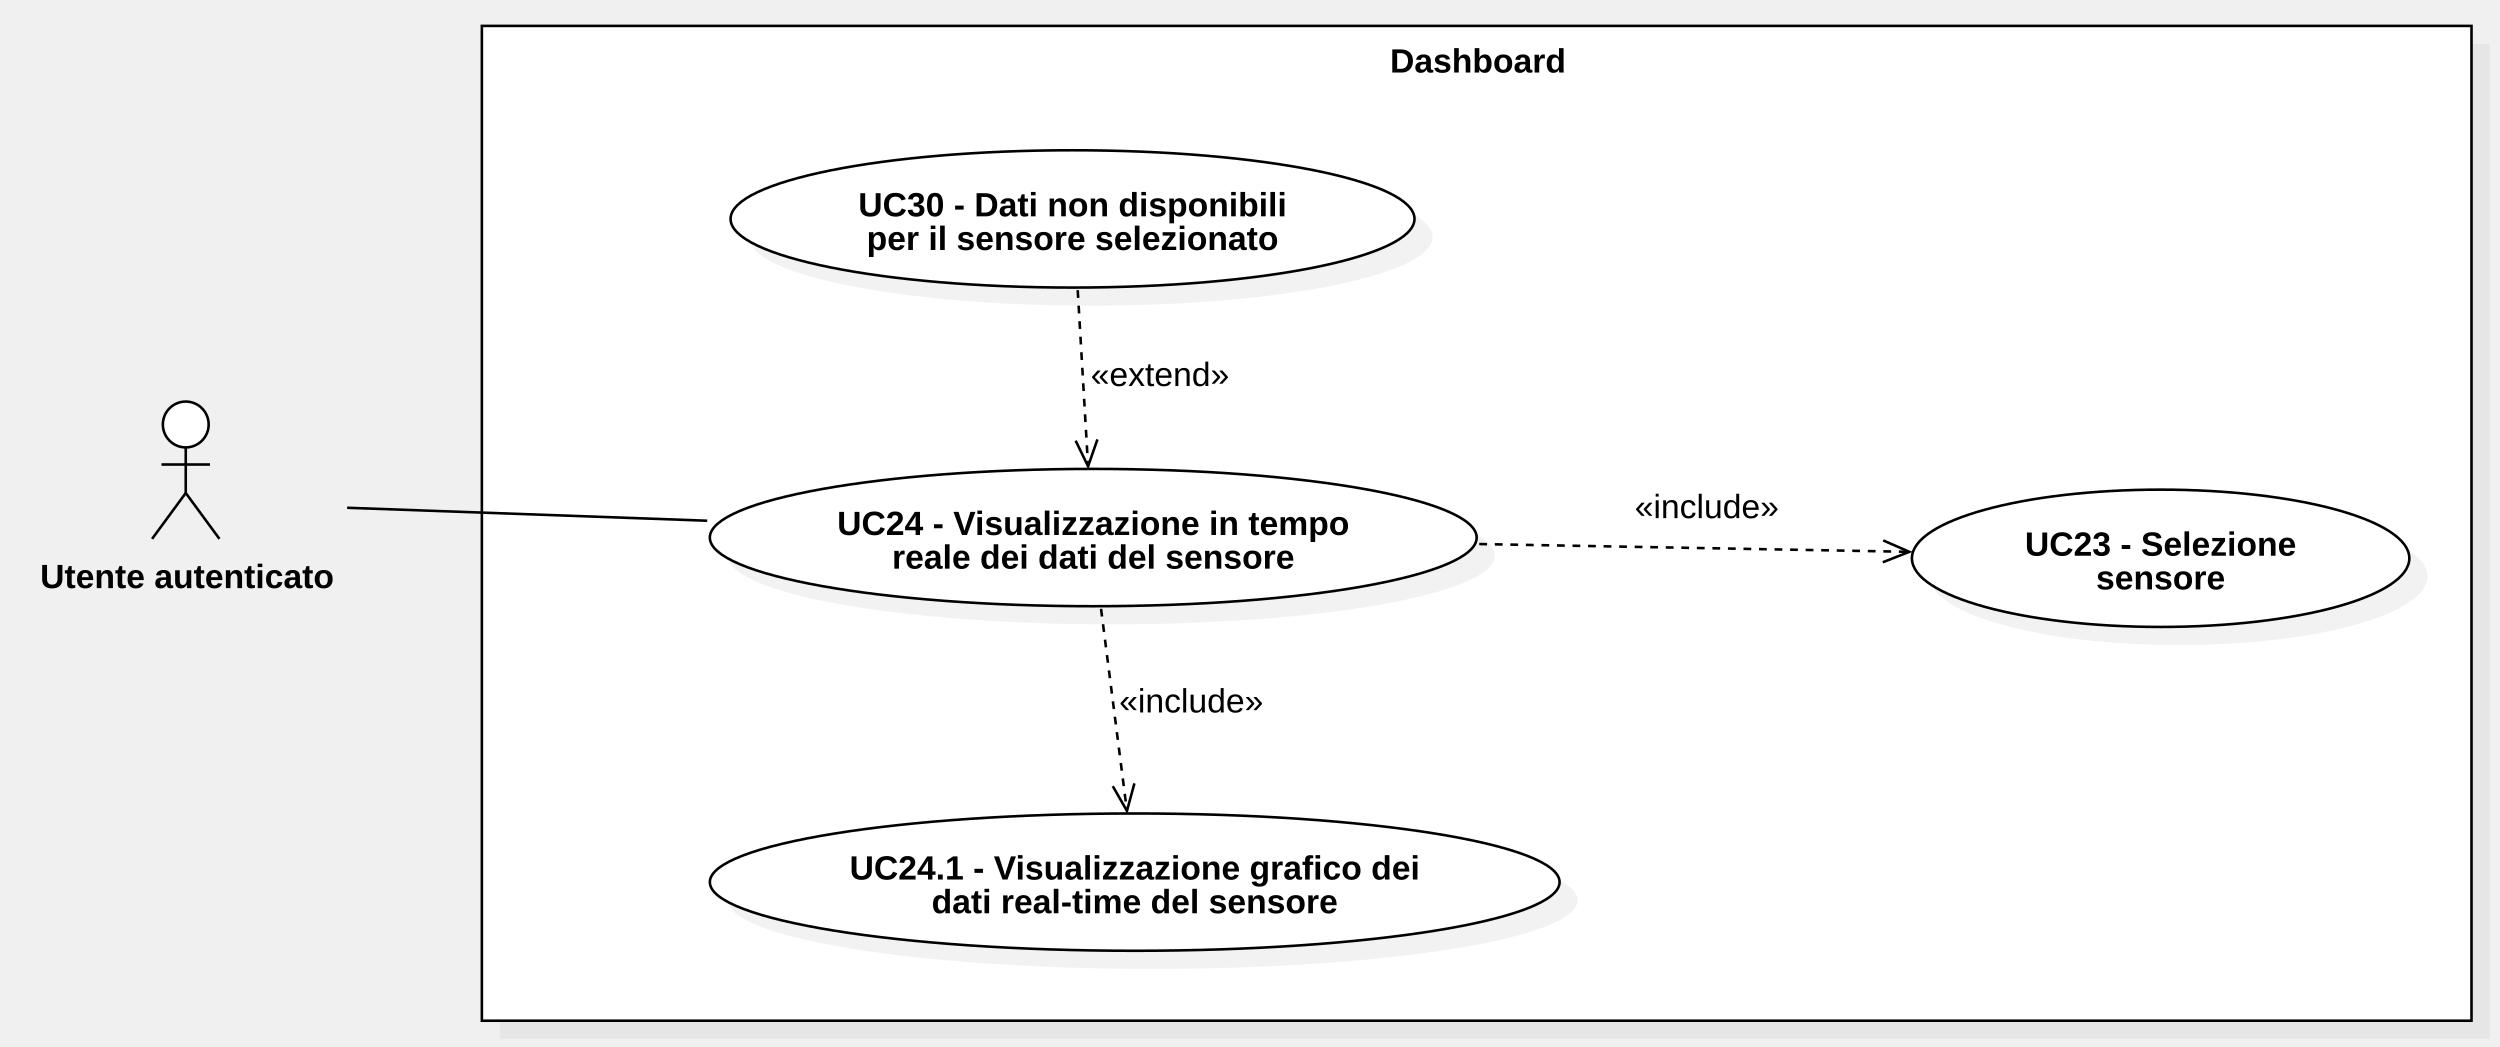
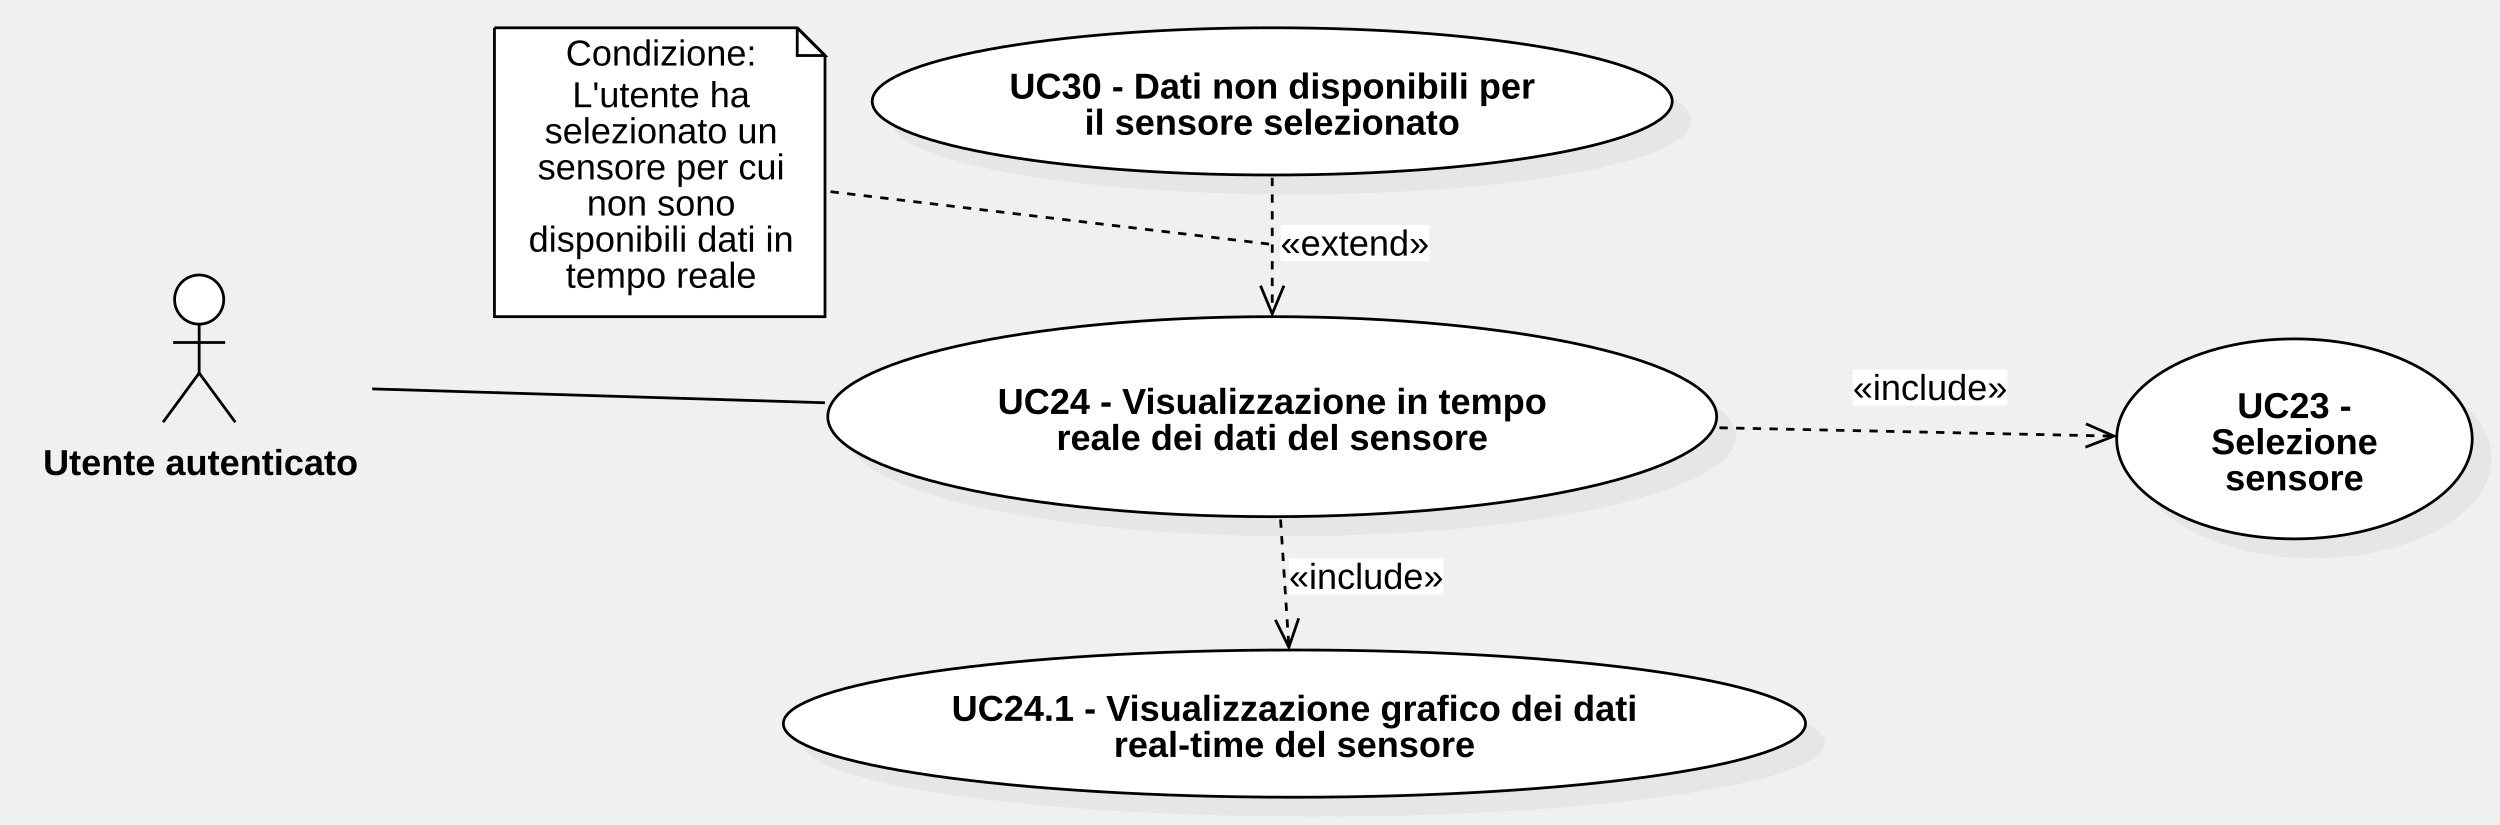
- <svg xmlns="http://www.w3.org/2000/svg" version="1.1" width="965" height="404">
+ <svg xmlns="http://www.w3.org/2000/svg" version="1.1" width="900" height="297">
  <defs />
  <g>
    <g>
-       <rect fill="#C0C0C0" stroke="none" x="339" y="277" width="768" height="384" transform="matrix(1 0 0 1 -146 -260)" fill-opacity="0.2" />
+       <path fill="#ffffff" stroke="none" paint-order="stroke fill markers" d=" M 62.86 107.85 C 62.86 102.962 66.818 99 71.7 99 C 76.583 99 80.54 102.962 80.54 107.85 C 80.54 112.738 76.583 116.7 71.7 116.7 C 66.818 116.7 62.86 112.738 62.86 107.85 Z" />
    </g>
    <g>
-       <rect fill="#ffffff" stroke="none" x="332" y="270" width="768" height="384" transform="matrix(1 0 0 1 -146 -260)" />
+       <path fill="none" stroke="#000000" paint-order="fill stroke markers" d=" M 62.86 107.85 C 62.86 102.962 66.818 99 71.7 99 C 76.583 99 80.54 102.962 80.54 107.85 C 80.54 112.738 76.583 116.7 71.7 116.7 C 66.818 116.7 62.86 112.738 62.86 107.85 Z" stroke-miterlimit="10" stroke-dasharray="" />
    </g>
    <g>
-       <path fill="none" stroke="#000000" paint-order="fill stroke markers" d=" M 186 10 L 954 10 L 954 394 L 186 394 L 186 10 Z Z" stroke-miterlimit="10" stroke-dasharray="" />
+       <path fill="none" stroke="#000000" paint-order="fill stroke markers" d=" M 71.7 116.7 L 71.7 134.3" stroke-miterlimit="10" stroke-dasharray="" />
+     </g>
+     <g>
+       <path fill="none" stroke="#000000" paint-order="fill stroke markers" d=" M 62.34 123.3 L 81.06 123.3" stroke-miterlimit="10" stroke-dasharray="" />
+     </g>
+     <g>
+       <path fill="none" stroke="#000000" paint-order="fill stroke markers" d=" M 71.7 134.3 L 58.7 152" stroke-miterlimit="10" stroke-dasharray="" />
+     </g>
+     <g>
+       <path fill="none" stroke="#000000" paint-order="fill stroke markers" d=" M 71.7 134.3 L 84.7 152" stroke-miterlimit="10" stroke-dasharray="" />
    </g>
    <g>
      <g>
        <path fill="none" stroke="none" />
-         <text fill="#000000" stroke="none" font-family="Arial" font-size="13px" font-style="normal" font-weight="bold" text-decoration="undefined" x="716.5" y="283.5" text-anchor="middle" dominant-baseline="central" transform="matrix(1 0 0 1 -146 -260)">Dashboard</text>
+         <text fill="#000000" stroke="none" font-family="Arial" font-size="13px" font-style="normal" font-weight="bold" text-decoration="undefined" x="271.2" y="625.5" text-anchor="middle" dominant-baseline="central" transform="matrix(1 0 0 1 -199 -459)">Utente autenticato</text>
      </g>
    </g>
    <g>
-       <path fill="#ffffff" stroke="none" paint-order="stroke fill markers" d=" M 62.86 163.85 C 62.86 158.962 66.818 155 71.7 155 C 76.583 155 80.54 158.962 80.54 163.85 C 80.54 168.738 76.583 172.7 71.7 172.7 C 66.818 172.7 62.86 168.738 62.86 163.85 Z" />
+       <path fill="#C0C0C0" stroke="none" paint-order="stroke fill markers" d=" M 305 157 C 305 137.118 376.634 121 465 121 C 553.366 121 625 137.118 625 157 C 625 176.882 553.366 193 465 193 C 376.634 193 305 176.882 305 157 Z" fill-opacity="0.2" />
    </g>
    <g>
-       <path fill="none" stroke="#000000" paint-order="fill stroke markers" d=" M 62.86 163.85 C 62.86 158.962 66.818 155 71.7 155 C 76.583 155 80.54 158.962 80.54 163.85 C 80.54 168.738 76.583 172.7 71.7 172.7 C 66.818 172.7 62.86 168.738 62.86 163.85 Z" stroke-miterlimit="10" stroke-dasharray="" />
+       <path fill="#ffffff" stroke="none" paint-order="stroke fill markers" d=" M 298 150 C 298 130.118 369.634 114 458 114 C 546.366 114 618 130.118 618 150 C 618 169.882 546.366 186 458 186 C 369.634 186 298 169.882 298 150 Z" />
    </g>
    <g>
-       <path fill="none" stroke="#000000" paint-order="fill stroke markers" d=" M 71.7 172.7 L 71.7 190.3" stroke-miterlimit="10" stroke-dasharray="" />
-     </g>
-     <g>
-       <path fill="none" stroke="#000000" paint-order="fill stroke markers" d=" M 62.34 179.3 L 81.06 179.3" stroke-miterlimit="10" stroke-dasharray="" />
-     </g>
-     <g>
-       <path fill="none" stroke="#000000" paint-order="fill stroke markers" d=" M 71.7 190.3 L 58.7 208" stroke-miterlimit="10" stroke-dasharray="" />
-     </g>
-     <g>
-       <path fill="none" stroke="#000000" paint-order="fill stroke markers" d=" M 71.7 190.3 L 84.7 208" stroke-miterlimit="10" stroke-dasharray="" />
+       <path fill="none" stroke="#000000" paint-order="fill stroke markers" d=" M 298 150 C 298 130.118 369.634 114 458 114 C 546.366 114 618 130.118 618 150 C 618 169.882 546.366 186 458 186 C 369.634 186 298 169.882 298 150 Z" stroke-miterlimit="10" stroke-dasharray="" />
    </g>
    <g>
      <g>
        <path fill="none" stroke="none" />
-         <text fill="#000000" stroke="none" font-family="Arial" font-size="13px" font-style="normal" font-weight="bold" text-decoration="undefined" x="218.2" y="482.5" text-anchor="middle" dominant-baseline="central" transform="matrix(1 0 0 1 -146 -260)">Utente autenticato</text>
+         <text fill="#000000" stroke="none" font-family="Arial" font-size="13px" font-style="normal" font-weight="bold" text-decoration="undefined" x="657" y="603.5" text-anchor="middle" dominant-baseline="central" transform="matrix(1 0 0 1 -199 -459)">UC24 - Visualizzazione in tempo</text>
+         <text fill="#000000" stroke="none" font-family="Arial" font-size="13px" font-style="normal" font-weight="bold" text-decoration="undefined" x="657" y="616.5" text-anchor="middle" dominant-baseline="central" transform="matrix(1 0 0 1 -199 -459)">reale dei dati del sensore</text>
      </g>
    </g>
    <g>
-       <path fill="#C0C0C0" stroke="none" paint-order="stroke fill markers" d=" M 281 214.5 C 281 199.864 347.262 188 429 188 C 510.738 188 577 199.864 577 214.5 C 577 229.136 510.738 241 429 241 C 347.262 241 281 229.136 281 214.5 Z" fill-opacity="0.2" />
+       <path fill="#C0C0C0" stroke="none" paint-order="stroke fill markers" d=" M 321 43.5 C 321 28.864 385.471 17 465 17 C 544.529 17 609 28.864 609 43.5 C 609 58.136 544.529 70 465 70 C 385.471 70 321 58.136 321 43.5 Z" fill-opacity="0.2" />
    </g>
    <g>
-       <path fill="#ffffff" stroke="none" paint-order="stroke fill markers" d=" M 274 207.5 C 274 192.864 340.262 181 422 181 C 503.738 181 570 192.864 570 207.5 C 570 222.136 503.738 234 422 234 C 340.262 234 274 222.136 274 207.5 Z" />
+       <path fill="#ffffff" stroke="none" paint-order="stroke fill markers" d=" M 314 36.5 C 314 21.864 378.471 10 458 10 C 537.529 10 602 21.864 602 36.5 C 602 51.136 537.529 63 458 63 C 378.471 63 314 51.136 314 36.5 Z" />
    </g>
    <g>
-       <path fill="none" stroke="#000000" paint-order="fill stroke markers" d=" M 274 207.5 C 274 192.864 340.262 181 422 181 C 503.738 181 570 192.864 570 207.5 C 570 222.136 503.738 234 422 234 C 340.262 234 274 222.136 274 207.5 Z" stroke-miterlimit="10" stroke-dasharray="" />
+       <path fill="none" stroke="#000000" paint-order="fill stroke markers" d=" M 314 36.5 C 314 21.864 378.471 10 458 10 C 537.529 10 602 21.864 602 36.5 C 602 51.136 537.529 63 458 63 C 378.471 63 314 51.136 314 36.5 Z" stroke-miterlimit="10" stroke-dasharray="" />
    </g>
    <g>
      <g>
        <path fill="none" stroke="none" />
-         <text fill="#000000" stroke="none" font-family="Arial" font-size="13px" font-style="normal" font-weight="bold" text-decoration="undefined" x="568" y="462" text-anchor="middle" dominant-baseline="central" transform="matrix(1 0 0 1 -146 -260)">UC24 - Visualizzazione in tempo</text>
-         <text fill="#000000" stroke="none" font-family="Arial" font-size="13px" font-style="normal" font-weight="bold" text-decoration="undefined" x="568" y="475" text-anchor="middle" dominant-baseline="central" transform="matrix(1 0 0 1 -146 -260)">reale dei dati del sensore</text>
+         <text fill="#000000" stroke="none" font-family="Arial" font-size="13px" font-style="normal" font-weight="bold" text-decoration="undefined" x="657" y="490" text-anchor="middle" dominant-baseline="central" transform="matrix(1 0 0 1 -199 -459)">UC30 - Dati non disponibili per</text>
+         <text fill="#000000" stroke="none" font-family="Arial" font-size="13px" font-style="normal" font-weight="bold" text-decoration="undefined" x="657" y="503" text-anchor="middle" dominant-baseline="central" transform="matrix(1 0 0 1 -199 -459)">il sensore selezionato</text>
      </g>
    </g>
    <g>
-       <path fill="#C0C0C0" stroke="none" paint-order="stroke fill markers" d=" M 289 91.5 C 289 76.864 348.098 65 421 65 C 493.902 65 553 76.864 553 91.5 C 553 106.136 493.902 118 421 118 C 348.098 118 289 106.136 289 91.5 Z" fill-opacity="0.2" />
+       <path fill="#C0C0C0" stroke="none" paint-order="stroke fill markers" d=" M 769 165 C 769 145.118 797.654 129 833 129 C 868.346 129 897 145.118 897 165 C 897 184.882 868.346 201 833 201 C 797.654 201 769 184.882 769 165 Z" fill-opacity="0.2" />
    </g>
    <g>
-       <path fill="#ffffff" stroke="none" paint-order="stroke fill markers" d=" M 282 84.5 C 282 69.864 341.098 58 414 58 C 486.902 58 546 69.864 546 84.5 C 546 99.136 486.902 111 414 111 C 341.098 111 282 99.136 282 84.5 Z" />
+       <path fill="#ffffff" stroke="none" paint-order="stroke fill markers" d=" M 762 158 C 762 138.118 790.654 122 826 122 C 861.346 122 890 138.118 890 158 C 890 177.882 861.346 194 826 194 C 790.654 194 762 177.882 762 158 Z" />
    </g>
    <g>
-       <path fill="none" stroke="#000000" paint-order="fill stroke markers" d=" M 282 84.5 C 282 69.864 341.098 58 414 58 C 486.902 58 546 69.864 546 84.5 C 546 99.136 486.902 111 414 111 C 341.098 111 282 99.136 282 84.5 Z" stroke-miterlimit="10" stroke-dasharray="" />
+       <path fill="none" stroke="#000000" paint-order="fill stroke markers" d=" M 762 158 C 762 138.118 790.654 122 826 122 C 861.346 122 890 138.118 890 158 C 890 177.882 861.346 194 826 194 C 790.654 194 762 177.882 762 158 Z" stroke-miterlimit="10" stroke-dasharray="" />
    </g>
    <g>
      <g>
        <path fill="none" stroke="none" />
-         <text fill="#000000" stroke="none" font-family="Arial" font-size="13px" font-style="normal" font-weight="bold" text-decoration="undefined" x="560" y="339" text-anchor="middle" dominant-baseline="central" transform="matrix(1 0 0 1 -146 -260)">UC30 - Dati non disponibili</text>
-         <text fill="#000000" stroke="none" font-family="Arial" font-size="13px" font-style="normal" font-weight="bold" text-decoration="undefined" x="560" y="352" text-anchor="middle" dominant-baseline="central" transform="matrix(1 0 0 1 -146 -260)">per il sensore selezionato</text>
+         <text fill="#000000" stroke="none" font-family="Arial" font-size="13px" font-style="normal" font-weight="bold" text-decoration="undefined" x="1025" y="605" text-anchor="middle" dominant-baseline="central" transform="matrix(1 0 0 1 -199 -459)">UC23 -</text>
+         <text fill="#000000" stroke="none" font-family="Arial" font-size="13px" font-style="normal" font-weight="bold" text-decoration="undefined" x="1025" y="618" text-anchor="middle" dominant-baseline="central" transform="matrix(1 0 0 1 -199 -459)">Selezione</text>
+         <text fill="#000000" stroke="none" font-family="Arial" font-size="13px" font-style="normal" font-weight="bold" text-decoration="undefined" x="1025" y="631" text-anchor="middle" dominant-baseline="central" transform="matrix(1 0 0 1 -199 -459)">sensore</text>
      </g>
    </g>
    <g>
-       <path fill="#C0C0C0" stroke="none" paint-order="stroke fill markers" d=" M 281 347.5 C 281 332.864 354.425 321 445 321 C 535.575 321 609 332.864 609 347.5 C 609 362.136 535.575 374 445 374 C 354.425 374 281 362.136 281 347.5 Z" fill-opacity="0.2" />
+       <path fill="#C0C0C0" stroke="none" paint-order="stroke fill markers" d=" M 289 267.5 C 289 252.864 371.38 241 473 241 C 574.62 241 657 252.864 657 267.5 C 657 282.136 574.62 294 473 294 C 371.38 294 289 282.136 289 267.5 Z" fill-opacity="0.2" />
    </g>
    <g>
-       <path fill="#ffffff" stroke="none" paint-order="stroke fill markers" d=" M 274 340.5 C 274 325.864 347.425 314 438 314 C 528.575 314 602 325.864 602 340.5 C 602 355.136 528.575 367 438 367 C 347.425 367 274 355.136 274 340.5 Z" />
+       <path fill="#ffffff" stroke="none" paint-order="stroke fill markers" d=" M 282 260.5 C 282 245.864 364.38 234 466 234 C 567.62 234 650 245.864 650 260.5 C 650 275.136 567.62 287 466 287 C 364.38 287 282 275.136 282 260.5 Z" />
    </g>
    <g>
-       <path fill="none" stroke="#000000" paint-order="fill stroke markers" d=" M 274 340.5 C 274 325.864 347.425 314 438 314 C 528.575 314 602 325.864 602 340.5 C 602 355.136 528.575 367 438 367 C 347.425 367 274 355.136 274 340.5 Z" stroke-miterlimit="10" stroke-dasharray="" />
+       <path fill="none" stroke="#000000" paint-order="fill stroke markers" d=" M 282 260.5 C 282 245.864 364.38 234 466 234 C 567.62 234 650 245.864 650 260.5 C 650 275.136 567.62 287 466 287 C 364.38 287 282 275.136 282 260.5 Z" stroke-miterlimit="10" stroke-dasharray="" />
    </g>
    <g>
      <g>
        <path fill="none" stroke="none" />
-         <text fill="#000000" stroke="none" font-family="Arial" font-size="13px" font-style="normal" font-weight="bold" text-decoration="undefined" x="584" y="595" text-anchor="middle" dominant-baseline="central" transform="matrix(1 0 0 1 -146 -260)">UC24.1 - Visualizzazione grafico dei</text>
-         <text fill="#000000" stroke="none" font-family="Arial" font-size="13px" font-style="normal" font-weight="bold" text-decoration="undefined" x="584" y="608" text-anchor="middle" dominant-baseline="central" transform="matrix(1 0 0 1 -146 -260)">dati real-time del sensore</text>
+         <text fill="#000000" stroke="none" font-family="Arial" font-size="13px" font-style="normal" font-weight="bold" text-decoration="undefined" x="665" y="714" text-anchor="middle" dominant-baseline="central" transform="matrix(1 0 0 1 -199 -459)">UC24.1 - Visualizzazione grafico dei dati</text>
+         <text fill="#000000" stroke="none" font-family="Arial" font-size="13px" font-style="normal" font-weight="bold" text-decoration="undefined" x="665" y="727" text-anchor="middle" dominant-baseline="central" transform="matrix(1 0 0 1 -199 -459)">real-time del sensore</text>
      </g>
    </g>
    <g>
-       <path fill="none" stroke="#000000" paint-order="fill stroke markers" d=" M 416 112 L 420 180" stroke-miterlimit="10" stroke-dasharray="3" />
+       <path fill="none" stroke="#000000" paint-order="fill stroke markers" d=" M 458 64 L 458 113" stroke-miterlimit="10" stroke-dasharray="3" />
    </g>
    <g>
-       <path fill="none" stroke="#000000" paint-order="fill stroke markers" d=" M 415.201 170.102 L 420 180 L 423.605 169.608" stroke-miterlimit="10" stroke-dasharray="" />
+       <path fill="none" stroke="#000000" paint-order="fill stroke markers" d=" M 453.79 102.837 L 458 113 L 462.21 102.837" stroke-miterlimit="10" stroke-dasharray="" />
    </g>
    <g>
-       <rect fill="#ffffff" stroke="none" x="567" y="398" width="53.492" height="13" transform="matrix(1 0 0 1 -146 -260)" />
+       <rect fill="#ffffff" stroke="none" x="660" y="540" width="53.492" height="13" transform="matrix(1 0 0 1 -199 -459)" />
    </g>
    <g>
      <g>
        <path fill="none" stroke="none" />
-         <text fill="#000000" stroke="none" font-family="Arial" font-size="13px" font-style="normal" font-weight="normal" text-decoration="undefined" x="593.746" y="404.5" text-anchor="middle" dominant-baseline="central" transform="matrix(1 0 0 1 -146 -260)">«extend»</text>
+         <text fill="#000000" stroke="none" font-family="Arial" font-size="13px" font-style="normal" font-weight="normal" text-decoration="undefined" x="686.746" y="546.5" text-anchor="middle" dominant-baseline="central" transform="matrix(1 0 0 1 -199 -459)">«extend»</text>
      </g>
    </g>
    <g>
-       <path fill="none" stroke="#000000" paint-order="fill stroke markers" d=" M 571 210 L 737 213" stroke-miterlimit="10" stroke-dasharray="3" />
+       <path fill="none" stroke="#000000" paint-order="fill stroke markers" d=" M 619 154 L 761 157" stroke-miterlimit="10" stroke-dasharray="3" />
    </g>
    <g>
-       <path fill="none" stroke="#000000" paint-order="fill stroke markers" d=" M 726.763 217.025 L 737 213 L 726.915 208.608" stroke-miterlimit="10" stroke-dasharray="" />
+       <path fill="none" stroke="#000000" paint-order="fill stroke markers" d=" M 750.751 160.994 L 761 157 L 750.929 152.577" stroke-miterlimit="10" stroke-dasharray="" />
    </g>
    <g>
-       <rect fill="#ffffff" stroke="none" x="777" y="449" width="55.656" height="13" transform="matrix(1 0 0 1 -146 -260)" />
+       <rect fill="#ffffff" stroke="none" x="866" y="592" width="55.656" height="13" transform="matrix(1 0 0 1 -199 -459)" />
    </g>
    <g>
      <g>
        <path fill="none" stroke="none" />
-         <text fill="#000000" stroke="none" font-family="Arial" font-size="13px" font-style="normal" font-weight="normal" text-decoration="undefined" x="804.828" y="455.5" text-anchor="middle" dominant-baseline="central" transform="matrix(1 0 0 1 -146 -260)">«include»</text>
+         <text fill="#000000" stroke="none" font-family="Arial" font-size="13px" font-style="normal" font-weight="normal" text-decoration="undefined" x="893.828" y="598.5" text-anchor="middle" dominant-baseline="central" transform="matrix(1 0 0 1 -199 -459)">«include»</text>
      </g>
    </g>
    <g>
-       <path fill="none" stroke="#000000" paint-order="fill stroke markers" d=" M 425 235 L 435 313" stroke-miterlimit="10" stroke-dasharray="3" />
+       <path fill="none" stroke="#000000" paint-order="fill stroke markers" d=" M 461 187 L 464 233" stroke-miterlimit="10" stroke-dasharray="3" />
    </g>
    <g>
-       <path fill="none" stroke="#000000" paint-order="fill stroke markers" d=" M 429.532 303.455 L 435 313 L 437.883 302.385" stroke-miterlimit="10" stroke-dasharray="" />
+       <path fill="none" stroke="#000000" paint-order="fill stroke markers" d=" M 459.138 223.133 L 464 233 L 467.539 222.585" stroke-miterlimit="10" stroke-dasharray="" />
    </g>
    <g>
-       <rect fill="#ffffff" stroke="none" x="578" y="524" width="55.656" height="13" transform="matrix(1 0 0 1 -146 -260)" />
+       <rect fill="#ffffff" stroke="none" x="663" y="660" width="55.656" height="13" transform="matrix(1 0 0 1 -199 -459)" />
    </g>
    <g>
      <g>
        <path fill="none" stroke="none" />
-         <text fill="#000000" stroke="none" font-family="Arial" font-size="13px" font-style="normal" font-weight="normal" text-decoration="undefined" x="605.828" y="530.5" text-anchor="middle" dominant-baseline="central" transform="matrix(1 0 0 1 -146 -260)">«include»</text>
+         <text fill="#000000" stroke="none" font-family="Arial" font-size="13px" font-style="normal" font-weight="normal" text-decoration="undefined" x="690.828" y="666.5" text-anchor="middle" dominant-baseline="central" transform="matrix(1 0 0 1 -199 -459)">«include»</text>
      </g>
    </g>
    <g>
-       <path fill="none" stroke="#000000" paint-order="fill stroke markers" d=" M 273 201 L 134 196" stroke-miterlimit="10" stroke-dasharray="" />
+       <path fill="none" stroke="#000000" paint-order="fill stroke markers" d=" M 297 145 L 134 140" stroke-miterlimit="10" stroke-dasharray="" />
    </g>
    <g>
-       <path fill="#C0C0C0" stroke="none" paint-order="stroke fill markers" d=" M 745 222.5 C 745 207.864 787.981 196 841 196 C 894.019 196 937 207.864 937 222.5 C 937 237.136 894.019 249 841 249 C 787.981 249 745 237.136 745 222.5 Z" fill-opacity="0.2" />
+       <path fill="#ffffff" stroke="none" paint-order="stroke fill markers" d=" M 178 10 L 287 10 L 297 20 L 297 114 L 178 114 L 178 10" />
    </g>
    <g>
-       <path fill="#ffffff" stroke="none" paint-order="stroke fill markers" d=" M 738 215.5 C 738 200.864 780.981 189 834 189 C 887.019 189 930 200.864 930 215.5 C 930 230.136 887.019 242 834 242 C 780.981 242 738 230.136 738 215.5 Z" />
+       <path fill="none" stroke="#000000" paint-order="fill stroke markers" d=" M 178 10 L 287 10 L 297 20 L 297 114 L 178 114 L 178 10 L 178 10" stroke-miterlimit="10" stroke-dasharray="" />
    </g>
    <g>
-       <path fill="none" stroke="#000000" paint-order="fill stroke markers" d=" M 738 215.5 C 738 200.864 780.981 189 834 189 C 887.019 189 930 200.864 930 215.5 C 930 230.136 887.019 242 834 242 C 780.981 242 738 230.136 738 215.5 Z" stroke-miterlimit="10" stroke-dasharray="" />
+       <path fill="none" stroke="#000000" paint-order="fill stroke markers" d=" M 287 10 L 287 20 L 297 20 L 287 10" stroke-miterlimit="10" stroke-dasharray="" />
    </g>
    <g>
      <g>
        <path fill="none" stroke="none" />
-         <text fill="#000000" stroke="none" font-family="Arial" font-size="13px" font-style="normal" font-weight="bold" text-decoration="undefined" x="980" y="470" text-anchor="middle" dominant-baseline="central" transform="matrix(1 0 0 1 -146 -260)">UC23 - Selezione</text>
-         <text fill="#000000" stroke="none" font-family="Arial" font-size="13px" font-style="normal" font-weight="bold" text-decoration="undefined" x="980" y="483" text-anchor="middle" dominant-baseline="central" transform="matrix(1 0 0 1 -146 -260)">sensore</text>
+         <text fill="#000000" stroke="none" font-family="Arial" font-size="13px" font-style="normal" font-weight="normal" text-decoration="undefined" x="437" y="474" text-anchor="middle" dominant-baseline="text-before-edge" transform="matrix(1 0 0 1 -199 -459)">Condizione:</text>
      </g>
+     </g>
+     <g>
+       <g>
+         <path fill="none" stroke="none" />
+         <text fill="#000000" stroke="none" font-family="Arial" font-size="13px" font-style="normal" font-weight="normal" text-decoration="undefined" x="437" y="489" text-anchor="middle" dominant-baseline="text-before-edge" transform="matrix(1 0 0 1 -199 -459)">L'utente ha</text>
+         <text fill="#000000" stroke="none" font-family="Arial" font-size="13px" font-style="normal" font-weight="normal" text-decoration="undefined" x="437" y="502" text-anchor="middle" dominant-baseline="text-before-edge" transform="matrix(1 0 0 1 -199 -459)">selezionato un</text>
+         <text fill="#000000" stroke="none" font-family="Arial" font-size="13px" font-style="normal" font-weight="normal" text-decoration="undefined" x="437" y="515" text-anchor="middle" dominant-baseline="text-before-edge" transform="matrix(1 0 0 1 -199 -459)">sensore per cui</text>
+         <text fill="#000000" stroke="none" font-family="Arial" font-size="13px" font-style="normal" font-weight="normal" text-decoration="undefined" x="437" y="528" text-anchor="middle" dominant-baseline="text-before-edge" transform="matrix(1 0 0 1 -199 -459)">non sono</text>
+         <text fill="#000000" stroke="none" font-family="Arial" font-size="13px" font-style="normal" font-weight="normal" text-decoration="undefined" x="437" y="541" text-anchor="middle" dominant-baseline="text-before-edge" transform="matrix(1 0 0 1 -199 -459)">disponibili dati in</text>
+         <text fill="#000000" stroke="none" font-family="Arial" font-size="13px" font-style="normal" font-weight="normal" text-decoration="undefined" x="437" y="554" text-anchor="middle" dominant-baseline="text-before-edge" transform="matrix(1 0 0 1 -199 -459)">tempo reale</text>
+       </g>
+     </g>
+     <g>
+       <path fill="none" stroke="#000000" paint-order="fill stroke markers" d=" M 299 69 L 458 88" stroke-miterlimit="10" stroke-dasharray="3" />
    </g>
  </g>
</svg>
